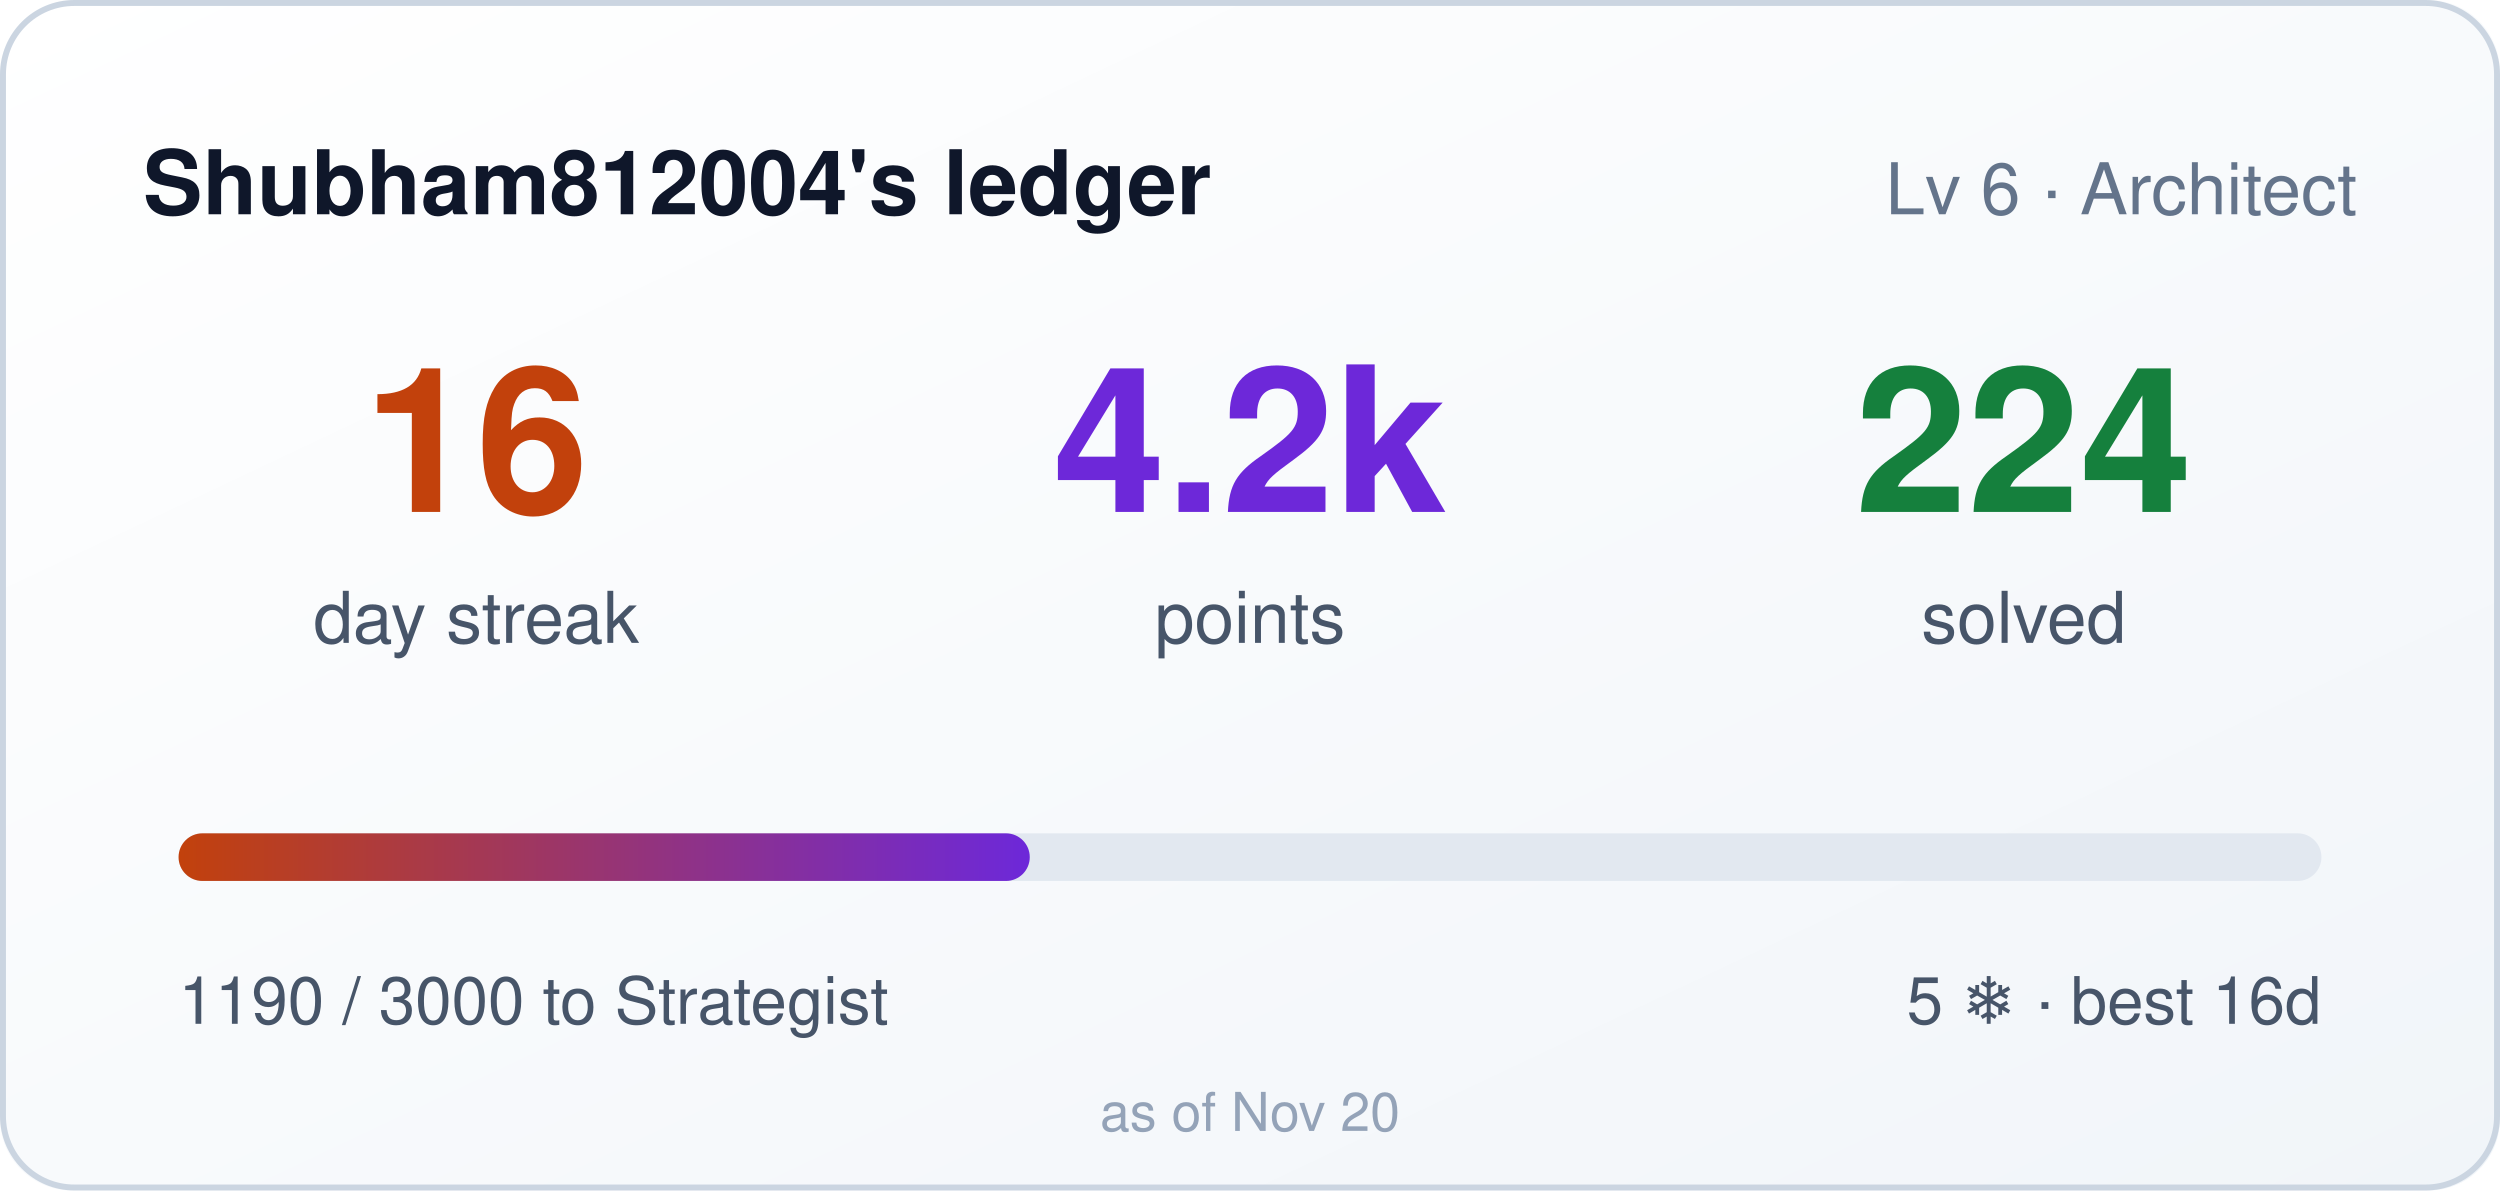
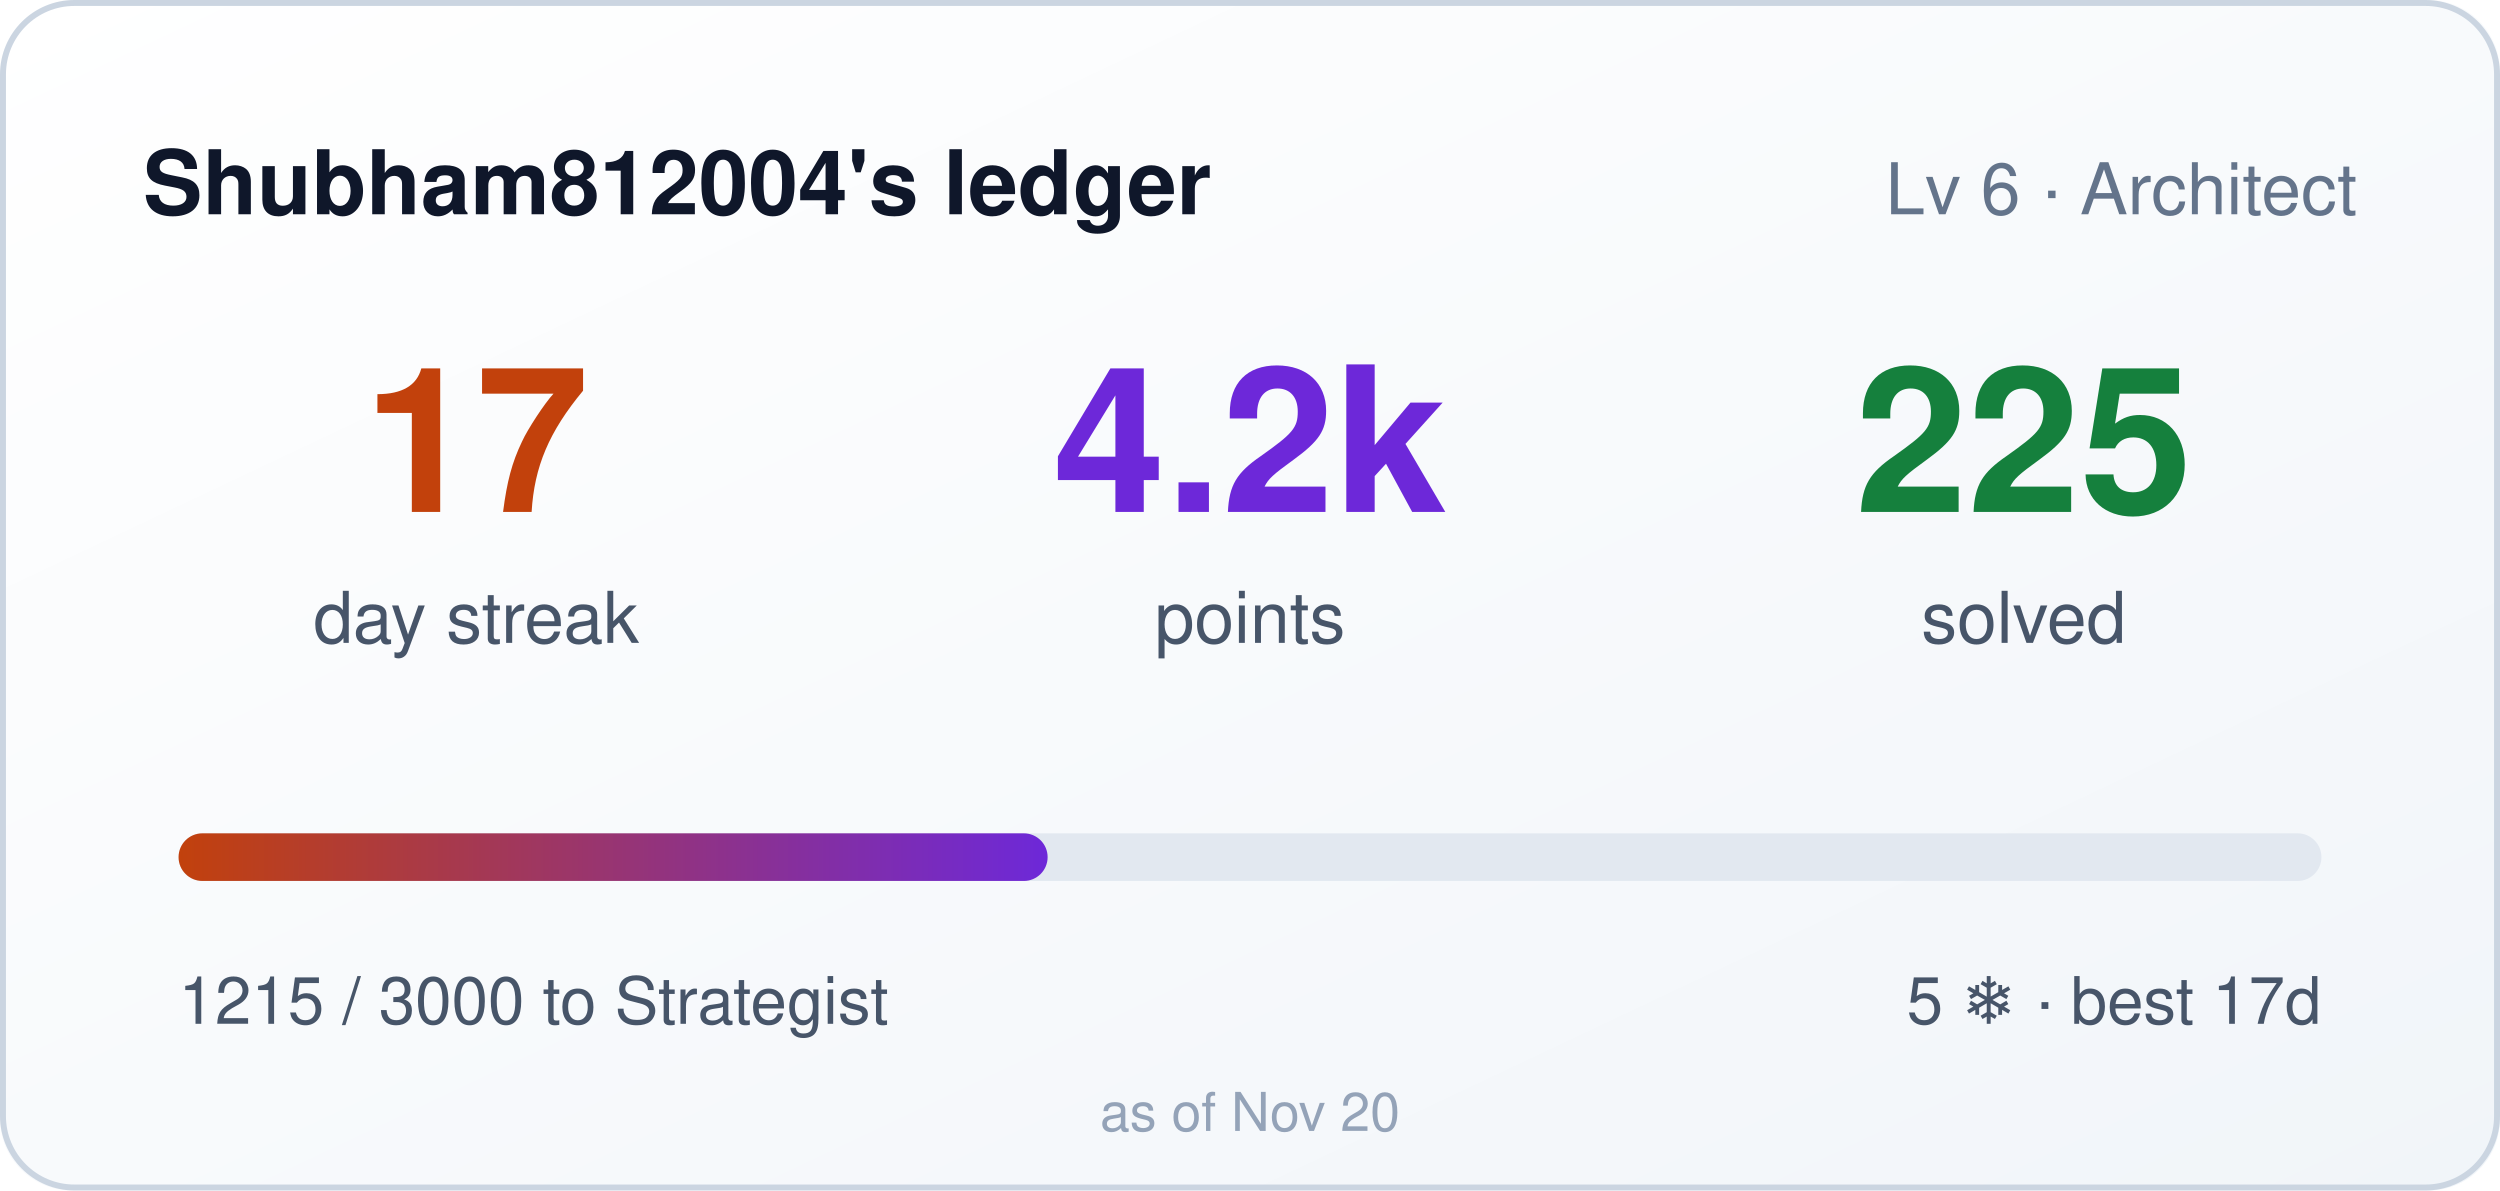
- <svg xmlns="http://www.w3.org/2000/svg" width="420" height="200" role="img" aria-label="Shubham812004's ledger: 16 day streak, 4190 points">
+ <svg xmlns="http://www.w3.org/2000/svg" width="420" height="200" role="img" aria-label="Shubham812004's ledger: 17 day streak, 4215 points">
  <style>
    .bar,.n{transform-box:fill-box}
    .bar{transform-origin:left center}
    @media (prefers-reduced-motion: no-preference){
      .bar{animation:cl-grow .9s cubic-bezier(.22,1,.36,1) both}
      .n{animation:cl-rise .5s ease-out both}
      .n2{animation-delay:.08s}
      .n3{animation-delay:.16s}
    }
    @keyframes cl-grow{from{transform:scaleX(0)}to{transform:scaleX(1)}}
    @keyframes cl-rise{from{opacity:0;transform:translateY(6px)}to{opacity:1;transform:none}}
  </style>
  <defs>
    <linearGradient id="bg" x1="0" y1="0" x2="1" y2="1">
      <stop offset="0" stop-color="#ffffff" />
      <stop offset="1" stop-color="#f1f5f9" />
    </linearGradient>
    <linearGradient id="bar" x1="0" y1="0" x2="1" y2="0">
      <stop offset="0" stop-color="#c2410c" />
      <stop offset="1" stop-color="#6d28d9" />
    </linearGradient>
  </defs>
  <rect width="420" height="200" rx="12" fill="url(#bg)" />
  <rect x="0.5" y="0.5" width="419" height="199" rx="12" fill="none" stroke="#cbd5e1" />
  <text x="24" y="36" fill="#0f172a" font-size="15" font-weight="600" font-family="Segoe UI,Helvetica,Arial,sans-serif">Shubham812004's ledger</text>
  <text x="396" y="36" fill="#64748b" font-size="12" text-anchor="end" font-family="Segoe UI,Helvetica,Arial,sans-serif">Lv 6 · Architect</text>
  <g font-family="Segoe UI,Helvetica,Arial,sans-serif">
-     <text class="n n1" x="80" y="86" fill="#c2410c" font-size="34" font-weight="700" text-anchor="middle">16</text>
+     <text class="n n1" x="80" y="86" fill="#c2410c" font-size="34" font-weight="700" text-anchor="middle">17</text>
    <text x="80" y="108" fill="#475569" font-size="12" text-anchor="middle">day streak</text>
    <text class="n n2" x="210" y="86" fill="#6d28d9" font-size="34" font-weight="700" text-anchor="middle">4.2k</text>
    <text x="210" y="108" fill="#475569" font-size="12" text-anchor="middle">points</text>
-     <text class="n n3" x="340" y="86" fill="#15803d" font-size="34" font-weight="700" text-anchor="middle">224</text>
+     <text class="n n3" x="340" y="86" fill="#15803d" font-size="34" font-weight="700" text-anchor="middle">225</text>
    <text x="340" y="108" fill="#475569" font-size="12" text-anchor="middle">solved</text>
  </g>
  <rect x="30" y="140" width="360" height="8" rx="4" fill="#e2e8f0" />
-   <rect class="bar" x="30" y="140" width="143" height="8" rx="4" fill="url(#bar)" />
-   <text x="30" y="172" fill="#475569" font-size="11" font-family="Segoe UI,Helvetica,Arial,sans-serif">1190 / 3000 to Strategist</text>
-   <text x="390" y="172" fill="#475569" font-size="11" text-anchor="end" font-family="Segoe UI,Helvetica,Arial,sans-serif">5 ❄ · best 16d</text>
+   <rect class="bar" x="30" y="140" width="146" height="8" rx="4" fill="url(#bar)" />
+   <text x="30" y="172" fill="#475569" font-size="11" font-family="Segoe UI,Helvetica,Arial,sans-serif">1215 / 3000 to Strategist</text>
+   <text x="390" y="172" fill="#475569" font-size="11" text-anchor="end" font-family="Segoe UI,Helvetica,Arial,sans-serif">5 ❄ · best 17d</text>
  <text x="210" y="190" fill="#94a3b8" font-size="9" text-anchor="middle" font-family="Segoe UI,Helvetica,Arial,sans-serif">as of Nov 20</text>
</svg>
